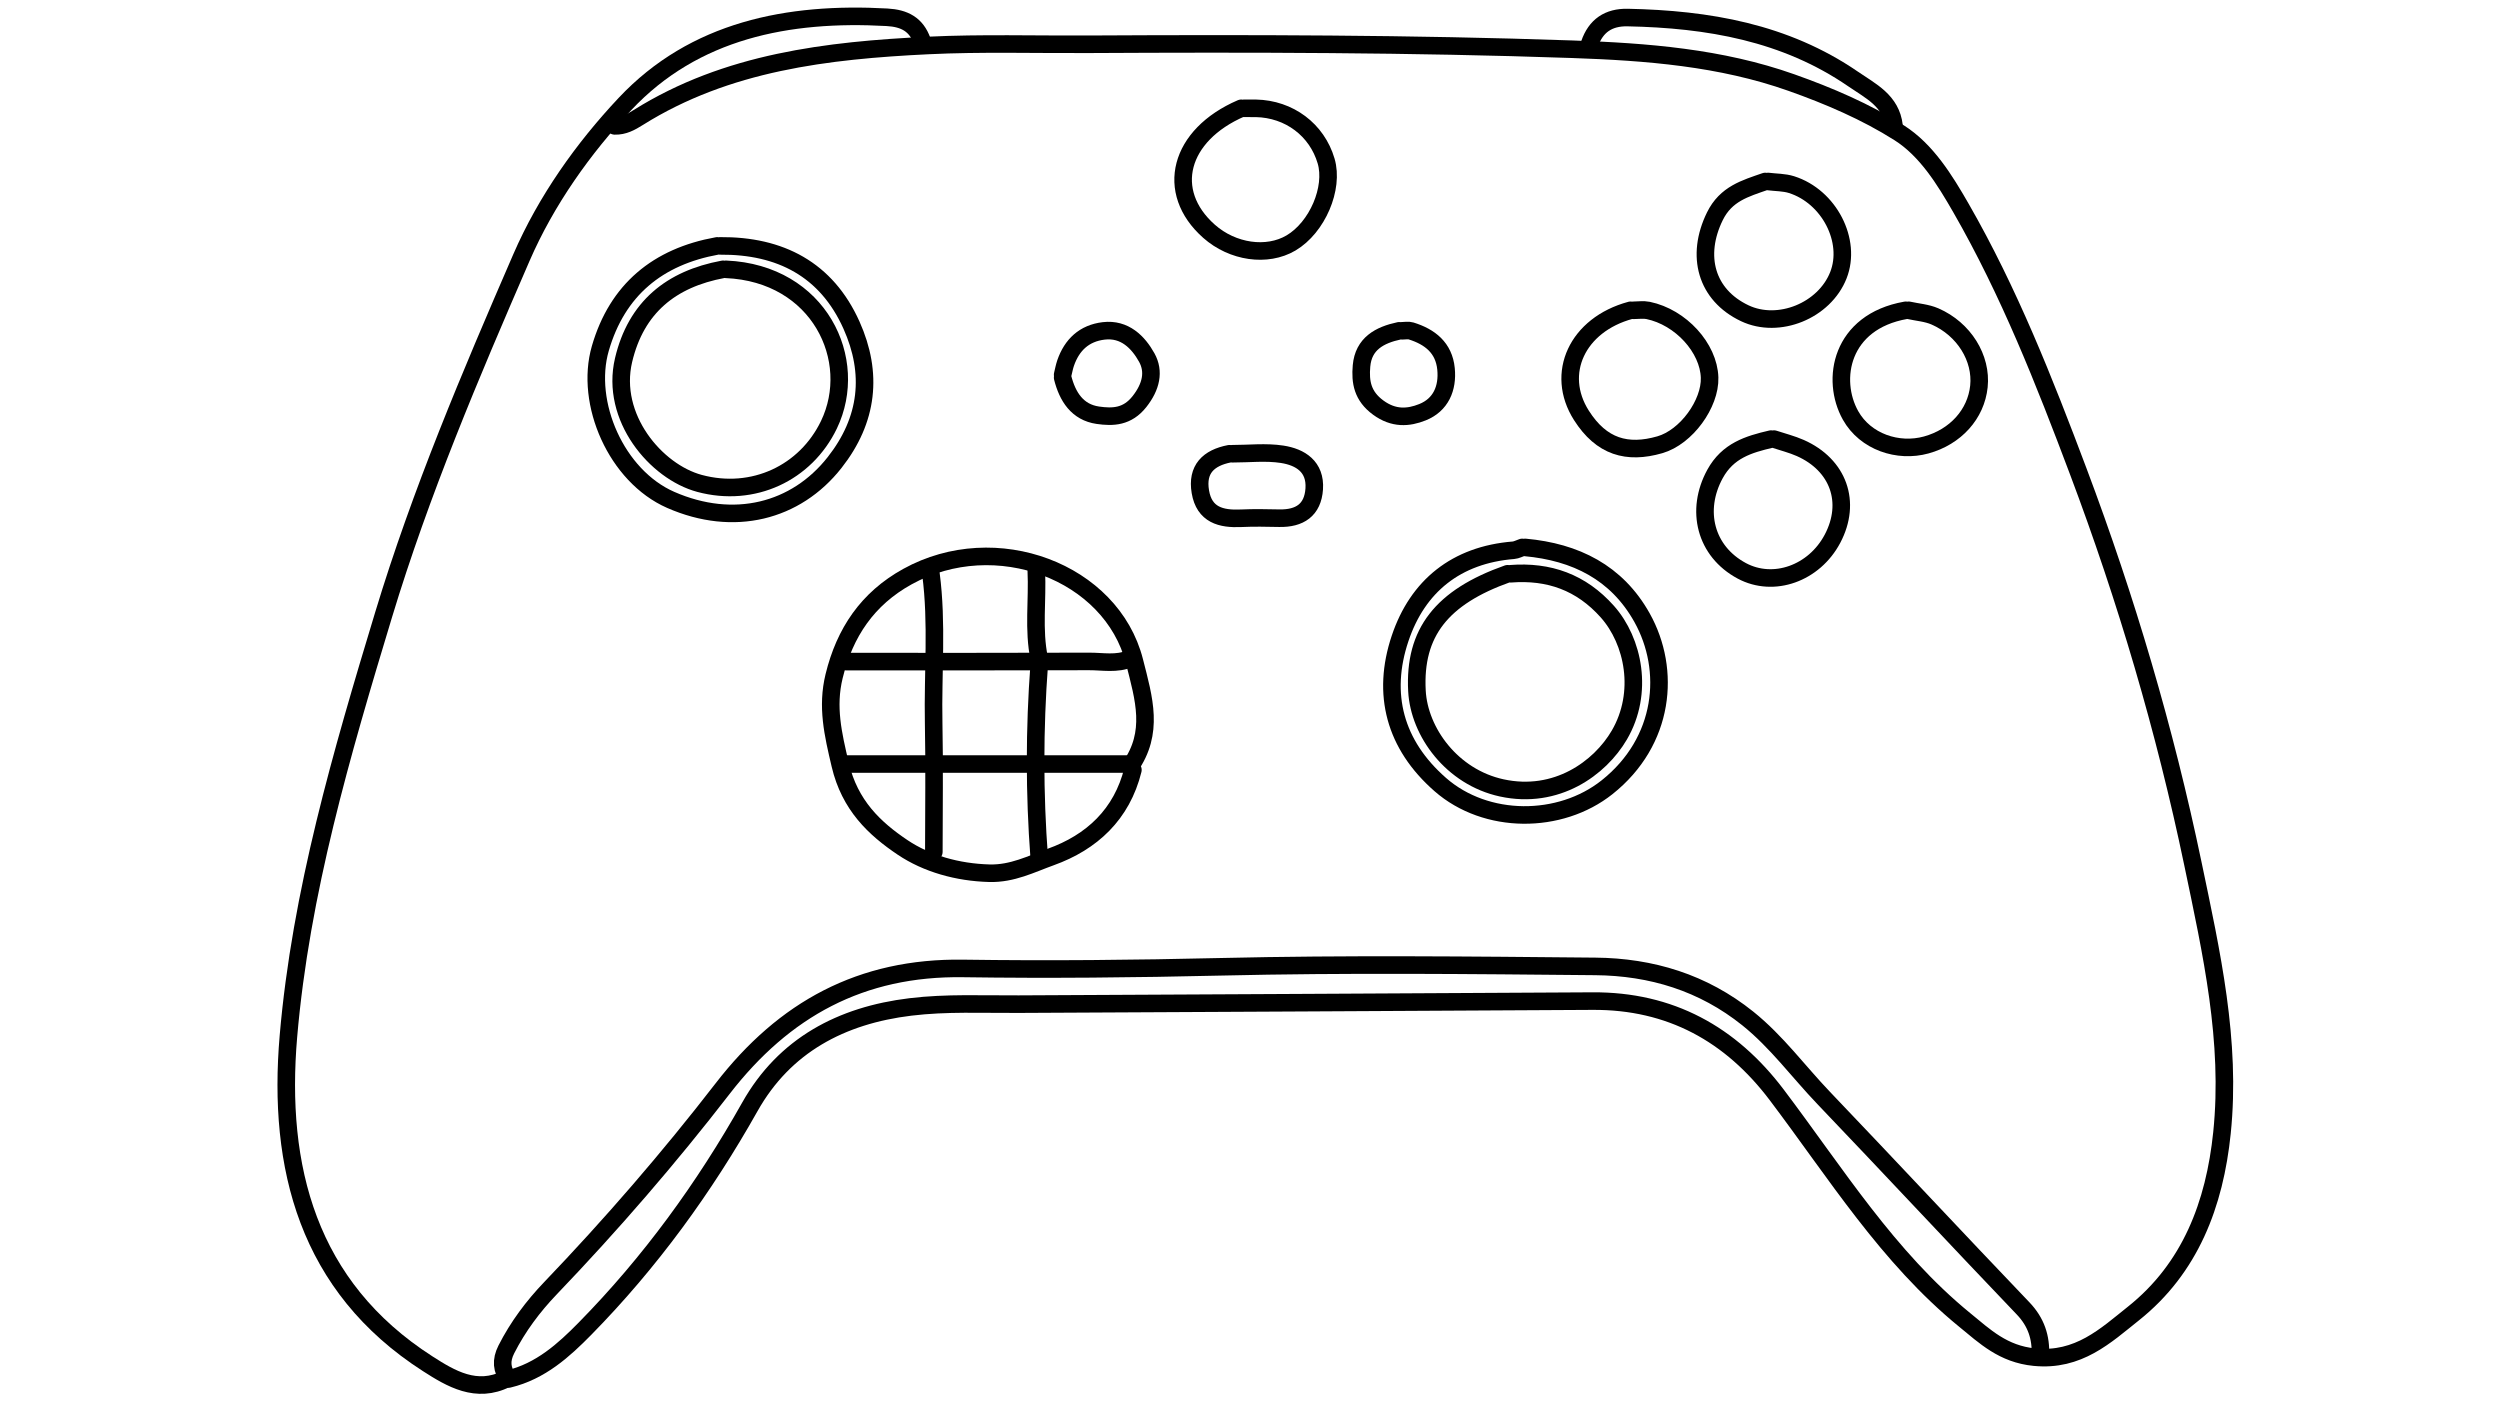
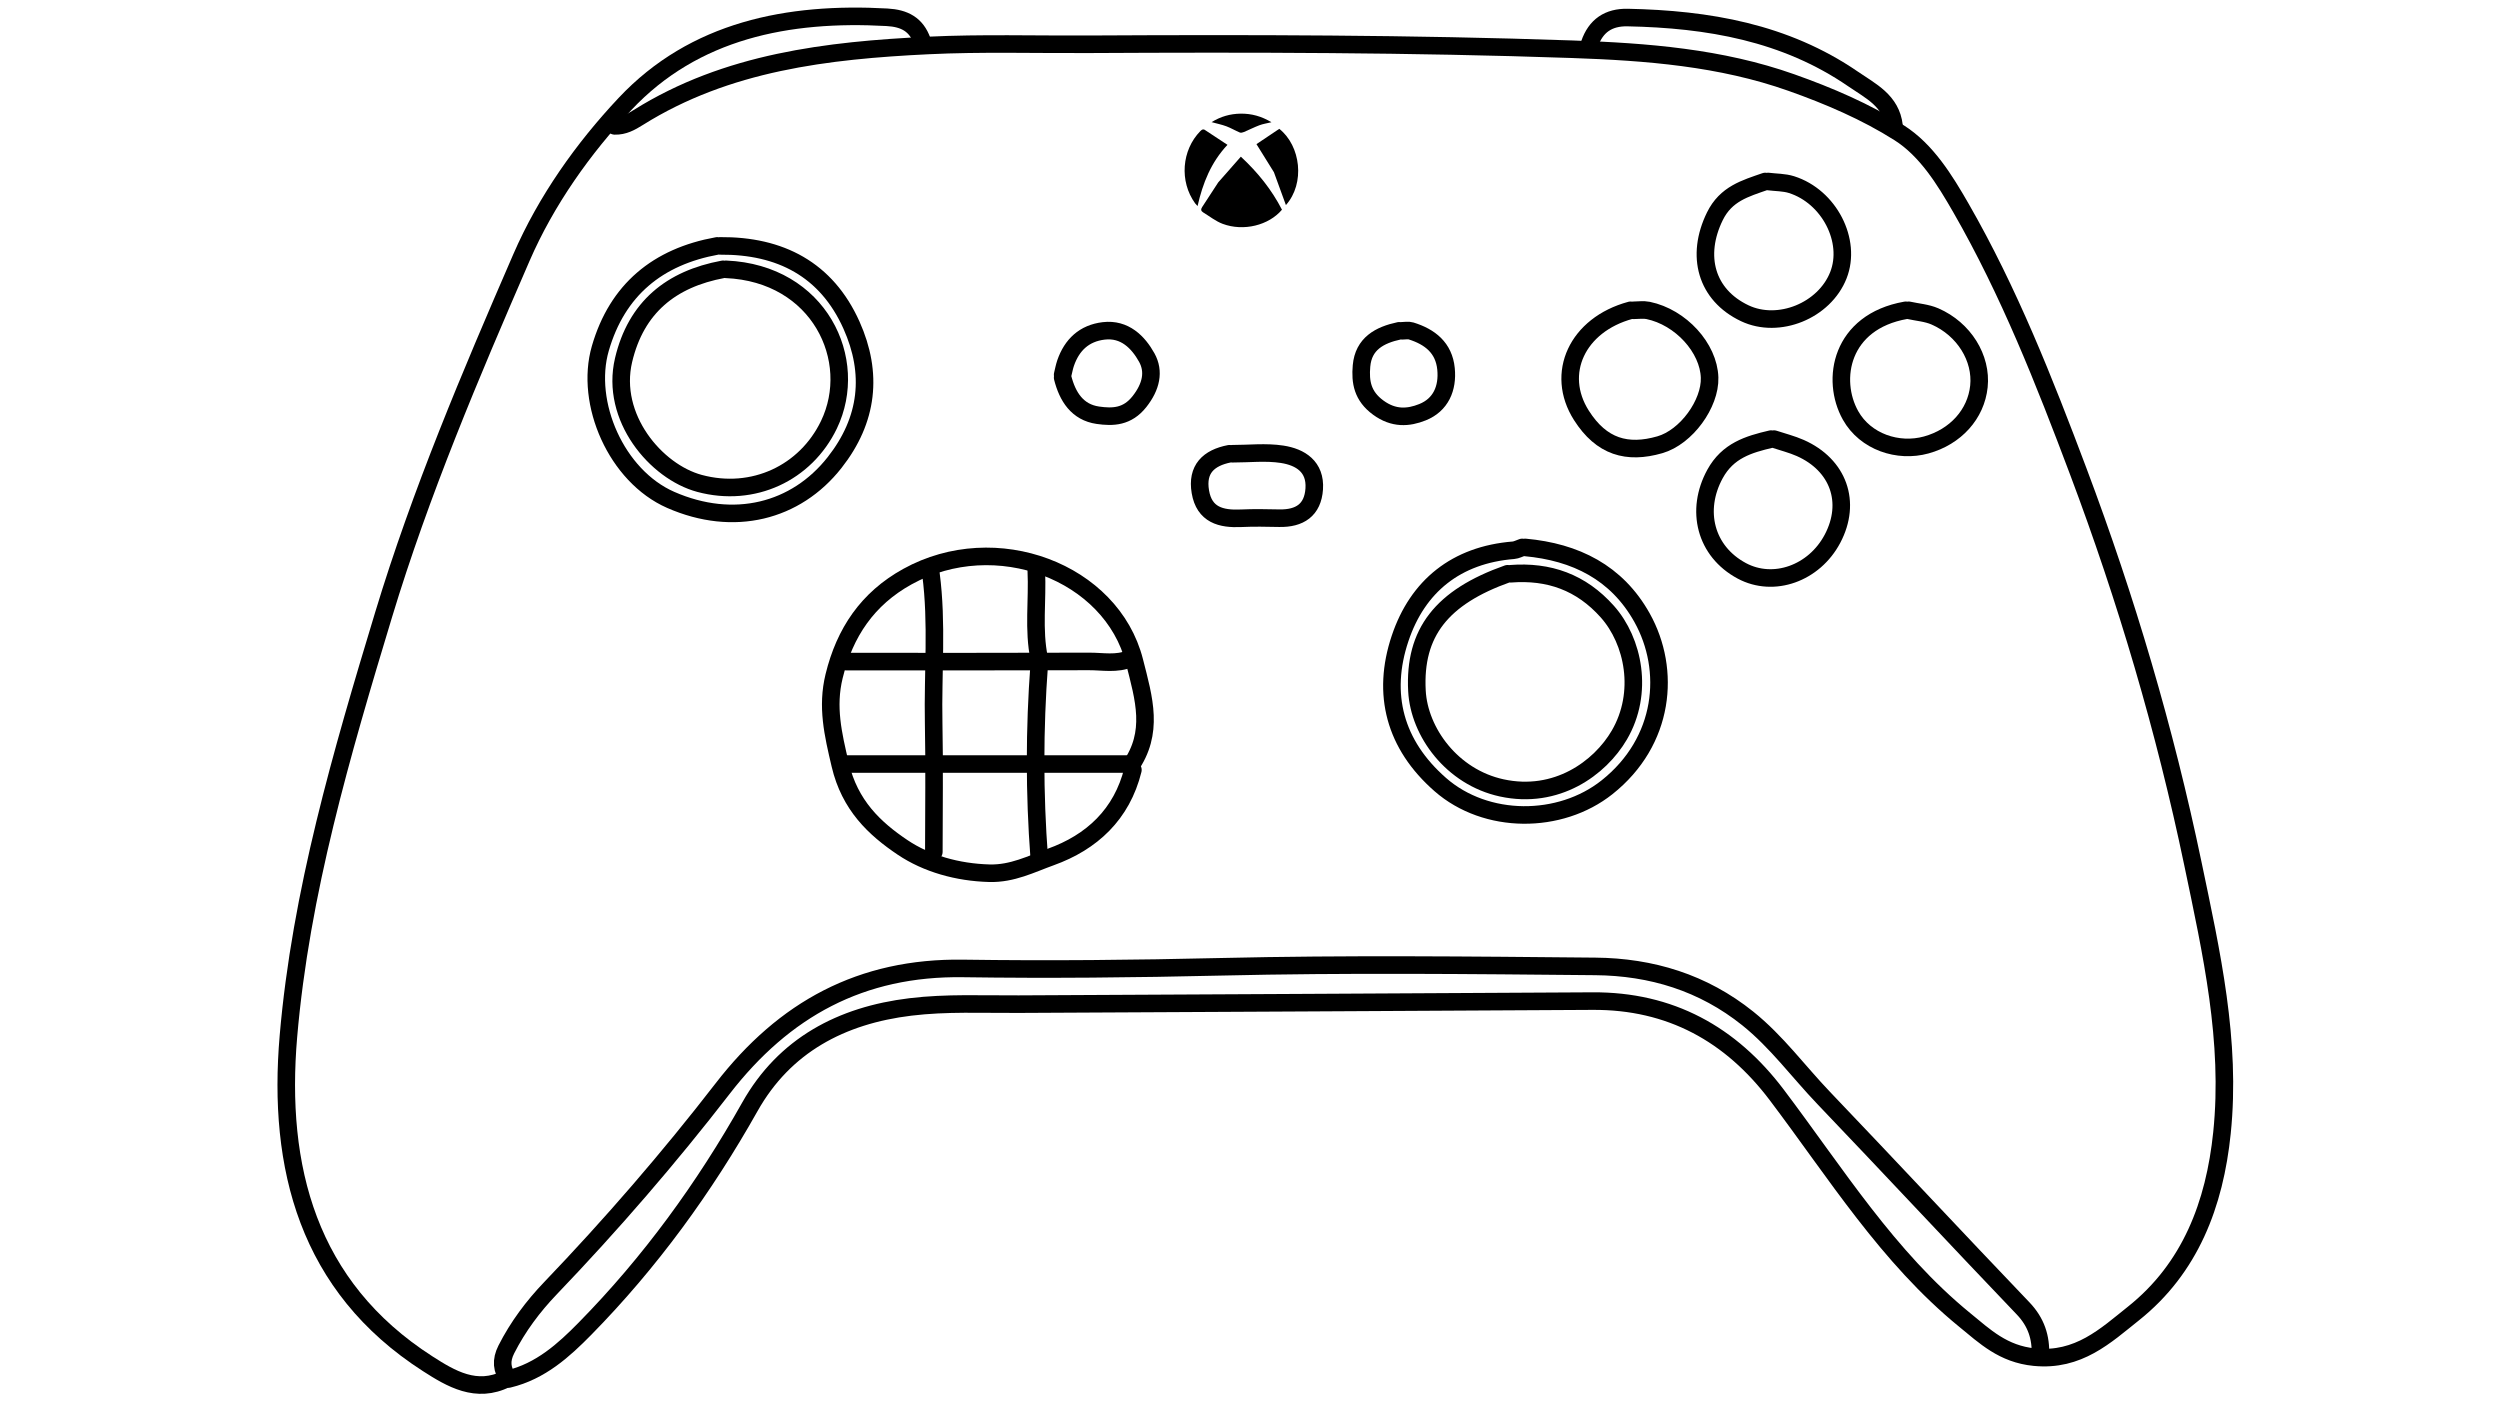
<svg xmlns="http://www.w3.org/2000/svg" version="1.1" id="Layer_1" x="0px" y="0px" width="100%" viewBox="0 0 427 240" enable-background="new 0 0 427 240" xml:space="preserve">
  <path fill="none" id="Right_Outer_Cognition" opacity="1" stroke="#000000" stroke-linecap="round" stroke-linejoin="round" stroke-width="3" d=" M348.5,231.5   C348.626,228.411 347.777,225.81 345.535,223.466   C334.125,211.539 322.881,199.454 311.475,187.523   C307.159,183.008 303.469,177.926 298.531,173.962   C290.884,167.824 282.049,165.152 272.499,165.063   C251.168,164.862 229.825,164.626 208.503,165.129   C193.83,165.475 179.161,165.621 164.501,165.409   C147.093,165.157 133.92,172.355 123.422,185.939   C114.248,197.809 104.418,209.17 94.025,220.024   C91.041,223.139 88.451,226.597 86.478,230.489   C85.537,232.345 85.674,233.949 86.86,235.534   C92.345,234.213 96.313,230.605 99.926,226.927   C111.037,215.62 120.281,202.899 128.079,189.044   C133.993,178.537 143.69,173.42 155.498,171.985   C161.657,171.236 167.831,171.545 174,171.509   C206.667,171.323 239.333,171.193 272,170.987   C285.292,170.903 295.621,176.624 303.476,187.018   C313.551,200.351 322.421,214.703 335.555,225.433   C339.004,228.251 342.115,231.27 347.47,231.8   C355.012,232.547 359.638,228.132 364.383,224.353   C374.11,216.608 378.258,205.672 379.513,193.501   C381.132,177.799 377.714,162.683 374.541,147.491   C369.769,124.642 363.177,102.337 354.968,80.512   C349.182,65.132 343.149,49.827 334.937,35.536   C332.163,30.709 329.047,25.639 324.384,22.683   C318.705,19.081 312.335,16.359 305.964,14.102   C293.895,9.826 281.268,8.85 268.503,8.408   C241.004,7.455 213.503,7.413 186,7.562   C176.832,7.612 167.606,7.325 158.513,7.768   C141.361,8.603 124.161,10.577 109.035,20.056   C107.718,20.881 106.536,21.54 105,21.5  " />
  <path fill="none" id="Left_Outer_Cognition" opacity="1" stroke="#000000" stroke-linecap="round" stroke-linejoin="round" stroke-width="3" d=" M157.5,7   C156.494,4.175 154.489,3.118 151.503,2.951   C134.603,2.007 118.596,5.155 106.76,17.744   C99.631,25.327 93.305,34.211 89.049,44.021   C80.372,64.022 71.844,84.098 65.517,105.005   C58.37,128.622 51.37,152.409 49.261,177.022   C47.353,199.3 52.513,219.747 73.047,232.926   C76.997,235.461 81.366,238.092 86.5,235.5  " />
  <path fill="none" class="Right_Stick" opacity="1" stroke="#000000" stroke-linecap="round" stroke-linejoin="round" stroke-width="3" d=" M260.5,93.5   C269.096,94.284 276.147,97.77 280.47,105.517   C285.446,114.433 284.35,126.63 274.475,134.469   C266.454,140.837 253.829,140.859 245.998,134.002   C238.216,127.188 235.948,118.557 239.134,109.045   C242.132,100.095 248.742,94.769 258.499,93.984   C259.009,93.943 259.5,93.667 260,93.5  " />
  <path fill="none" id="LB_top" opacity="1" stroke="#000000" stroke-linecap="round" stroke-linejoin="round" stroke-width="3" d=" M323.5,21.5   C323.013,17.218 319.535,15.571 316.506,13.492   C304.885,5.516 291.713,3.279 278,2.997   C274.735,2.93 272.561,4.402 271.5,7.5  " />
  <path fill="none" id="View" opacity="1" stroke="#000000" stroke-linecap="round" stroke-linejoin="round" stroke-width="3" d=" M181.5,64.5   C182.323,67.753 184.006,70.416 187.511,70.922   C190.074,71.291 192.544,71.225 194.619,68.594   C196.613,66.068 197.199,63.47 195.868,61.073   C194.42,58.467 192.108,56.082 188.502,56.517   C185.182,56.918 183.083,58.894 182.008,62.003   C181.785,62.65 181.667,63.333 181.5,64  " />
  <path fill="none" id="D_Pad" opacity="1" stroke="#000000" stroke-linecap="round" stroke-linejoin="round" stroke-width="3" d=" M193.5,131.5   C191.613,139.095 186.49,143.852 179.457,146.379   C176.128,147.576 172.919,149.251 168.996,149.147   C163.539,149.002 158.288,147.503 154.173,144.742   C149.368,141.518 145.135,137.534 143.51,130.615   C142.274,125.355 141.187,120.732 142.465,115.491   C144.285,108.031 148.173,102.254 154.992,98.485   C170.056,90.157 189.852,97.644 193.759,112.934   C195.418,119.425 197.147,125.111 193,131  " />
  <path fill="none" class="D_Pad_Line" opacity="1" stroke="#000000" stroke-linecap="round" stroke-linejoin="round" stroke-width="3" d=" M193,112.5   C190.725,113.478 188.332,112.964 186,112.973   C172.167,113.027 158.333,113 144.5,113  " />
  <path fill="none" class="D_Pad_Line" opacity="1" stroke="#000000" stroke-linecap="round" stroke-linejoin="round" stroke-width="3" d=" M192.5,130.5   C176.5,130.5 160.5,130.5 144.5,130.5  " />
  <path fill="none" class="D_Pad_Line" opacity="1" stroke="#000000" stroke-linecap="round" stroke-linejoin="round" stroke-width="3" d=" M177.5,113.5   C176.678,124.5 176.67,135.5 177.5,146.5  " />
  <path fill="none" class="D_Pad_Line" opacity="1" stroke="#000000" stroke-linecap="round" stroke-linejoin="round" stroke-width="3" d=" M159,98   C160.122,106.481 159.297,115.001 159.469,123.501   C159.618,130.831 159.5,138.167 159.5,145.5  " />
  <path fill="none" class="D_Pad_Line" opacity="1" stroke="#000000" stroke-linecap="round" stroke-linejoin="round" stroke-width="3" d=" M177,97.5   C177.243,102.497 176.456,107.529 177.5,112.5  " />
  <path fill="none" id="A" opacity="1" stroke="#000000" stroke-linecap="round" stroke-linejoin="round" stroke-width="3" d=" M302.5,75   C298.638,75.899 295.103,76.971 292.923,80.958   C289.533,87.16 291.26,94.157 297.5,97.5   C302.929,100.408 309.864,97.947 313,92   C316.271,85.798 314.03,79.423 307.491,76.52   C306.053,75.882 304.5,75.5 303,75  " />
  <path fill="none" id="Menu" opacity="1" stroke="#000000" stroke-linecap="round" stroke-linejoin="round" stroke-width="3" d=" M239,56.5   C235.647,57.214 232.877,58.697 232.546,62.504   C232.308,65.246 232.697,67.642 235.409,69.624   C238.039,71.546 240.539,71.376 242.962,70.406   C246.077,69.16 247.309,66.33 246.981,63.002   C246.624,59.389 244.225,57.523 240.994,56.52   C240.538,56.378 240,56.5 239.5,56.5  " />
  <path fill="none" id="B" opacity="1" stroke="#000000" stroke-linecap="round" stroke-linejoin="round" stroke-width="3" d=" M325.5,53   C314.386,54.964 312.652,64.863 316.076,70.958   C318.614,75.477 324.189,77.328 329,76   C334.017,74.615 337.507,70.737 338,66   C338.502,61.175 335.465,56.209 330.482,54.041   C329.099,53.439 327.5,53.333 326,53  " />
  <path fill="none" id="Share" opacity="1" stroke="#000000" stroke-linecap="round" stroke-linejoin="round" stroke-width="3" d=" M210,77.5   C206.422,78.197 204.368,80.138 205.022,83.996   C205.691,87.949 208.548,88.684 212.001,88.519   C214.163,88.416 216.334,88.465 218.5,88.508   C221.971,88.576 224.231,87.126 224.471,83.498   C224.721,79.715 222.114,78.07 218.986,77.589   C216.218,77.163 213.333,77.5 210.5,77.5  " />
  <path fill="none" id="X" opacity="1" stroke="#000000" stroke-linecap="round" stroke-linejoin="round" stroke-width="3" d=" M278.5,53   C269.378,55.47 265.559,63.789 270.099,70.937   C273.536,76.346 277.93,77.563 283.491,75.967   C288.043,74.661 292.134,68.949 292,64.5   C291.847,59.429 287.075,54.177 281.495,53.023   C280.696,52.858 279.833,53 279,53  " />
  <path fill="none" class="Left_Stick" opacity="1" stroke="#000000" stroke-linecap="round" stroke-linejoin="round" stroke-width="3" d=" M123.5,46   C114.627,47.65 108.634,52.48 106.507,61.502   C104.196,71.296 112.032,80.564 119.482,82.567   C128.632,85.027 137.606,80.814 141.585,72.541   C146.898,61.489 139.935,46.682 124,46  " />
  <path fill="none" class="Left_Stick" opacity="1" stroke="#000000" stroke-linecap="round" stroke-linejoin="round" stroke-width="3" d=" M122.5,42   C112.337,43.838 105.432,49.502 102.535,59.51   C99.834,68.844 105.283,81.313 114.553,85.378   C125.344,90.11 135.946,87.379 142.531,79.025   C148.303,71.702 149.125,63.772 145.431,55.531   C141.162,46.008 133.25,41.916 123,42  " />
  <path fill="none" id="Y" opacity="1" stroke="#000000" stroke-linecap="round" stroke-linejoin="round" stroke-width="3" d=" M301.5,31   C298.094,32.189 294.789,33.088 292.897,36.949   C289.597,43.685 291.393,50.362 298,53.5   C303.792,56.251 311.611,53.075 314,47   C316.305,41.138 312.43,33.569 305.989,31.533   C304.729,31.135 303.333,31.167 302,31  " />
-   <path fill="none" id="XBOX" opacity="1" stroke="#000000" stroke-linecap="round" stroke-linejoin="round" stroke-width="3" d=" M212,18.5   C201.386,23.079 198.859,32.728 206.5,39.5   C210.532,43.073 216.408,43.913 220.5,41.5   C224.989,38.853 227.867,32.137 226.5,27.5   C224.927,22.164 220.194,18.613 214.5,18.502   C213.834,18.489 213.167,18.5 212.5,18.5  " />
+   <g id="XBOX" class="Center_Button" transform="translate(200,18) scale(0.145)">
+     <path fill="none" opacity="1" stroke="none" d=" M94,151   C62.667,151 31.833,151 1,151   C1,101 1,51 1,1   C56,1 111,1 166,1   C166,51 166,101 166,151   C142.167,151 118.333,151 94,151  M55.461,90.976   C49.228,100.593 43.054,110.249 36.725,119.801   C34.967,122.453 35.326,124.457 37.868,126.009   C45.482,130.655 52.687,136.462 60.904,139.534   C85.537,148.743 115.277,141.283 130.765,122.883   C118.703,99.447 102.474,79.141 82.326,60.408   C73.222,70.755 64.568,80.589 55.461,90.976  M40.877,29.565   C38.532,27.512 36.792,28.06 34.629,30.267   C12.552,52.795 9.8,89.496 28.405,115.309   C29.109,116.286 29.998,117.13 31.323,118.625   C37.461,91.561 47.197,67.062 66.56,46.463   C57.861,40.715 49.694,35.318 40.877,29.565  M121.439,79.101   C126.125,91.964 130.812,104.827 135.402,117.428   C158.256,91.706 152.84,47.679 127.598,27.619   C118.429,33.767 109.11,40.014 100.716,45.641   C107.864,57.101 114.506,67.752 121.439,79.101  M81.526,9.729   C69.57,9.943 58.545,13.142 47.839,19.731   C54.224,21.483 59.932,22.629 65.316,24.644   C70.737,26.673 75.767,29.728 81.123,31.964   C82.444,32.516 84.505,31.975 85.982,31.355   C92.1,28.787 98.018,25.712 104.22,23.385   C108.462,21.793 113.053,21.13 118.341,19.845   C106.757,12.872 95.119,9.595 81.526,9.729  z" />
+     <path fill="#000000" opacity="1" stroke="none" d=" M55.688,90.7   C64.568,80.589 73.222,70.755 82.326,60.408   C102.474,79.141 118.703,99.447 130.765,122.883   C115.277,141.283 85.537,148.743 60.904,139.534   C52.687,136.462 45.482,130.655 37.868,126.009   C35.326,124.457 34.967,122.453 36.725,119.801   C43.054,110.249 49.228,100.593 55.688,90.7  z" />
+     <path fill="#000000" opacity="1" stroke="none" d=" M41.202,29.743   C49.694,35.318 57.861,40.715 66.56,46.463   C47.197,67.062 37.461,91.561 31.323,118.625   C29.998,117.13 29.109,116.286 28.405,115.309   C9.8,89.496 12.552,52.795 34.629,30.267   C36.792,28.06 38.532,27.512 41.202,29.743  z" />
+     <path fill="#000000" opacity="1" stroke="none" d=" M121.294,78.752   C114.506,67.752 107.864,57.101 100.716,45.641   C109.11,40.014 118.429,33.767 127.598,27.619   C152.84,47.679 158.256,91.706 135.402,117.428   C130.812,104.827 126.125,91.964 121.294,78.752  z" />
+     <path fill="#000000" opacity="1" stroke="none" d=" M82.017,9.726   C95.119,9.595 106.757,12.872 118.341,19.845   C113.053,21.13 108.462,21.793 104.22,23.385   C98.018,25.712 92.1,28.787 85.982,31.355   C84.505,31.975 82.444,32.516 81.123,31.964   C75.767,29.728 70.737,26.673 65.316,24.644   C59.932,22.629 54.224,21.483 47.839,19.731   C58.545,13.142 69.57,9.943 82.017,9.726  z" />
+   </g>
  <path fill="none" class="Right_Stick" opacity="1" stroke="#000000" stroke-linecap="round" stroke-linejoin="round" stroke-width="3" d=" M257.5,98   C246.231,101.995 241.491,108.054 242.015,117.999   C242.387,125.052 248.009,132.724 256.484,134.572   C265.857,136.615 273.273,131.21 276.581,125.547   C280.803,118.317 279.007,109.492 274.535,104.469   C270.059,99.441 264.553,97.494 258,98  " />
</svg>
